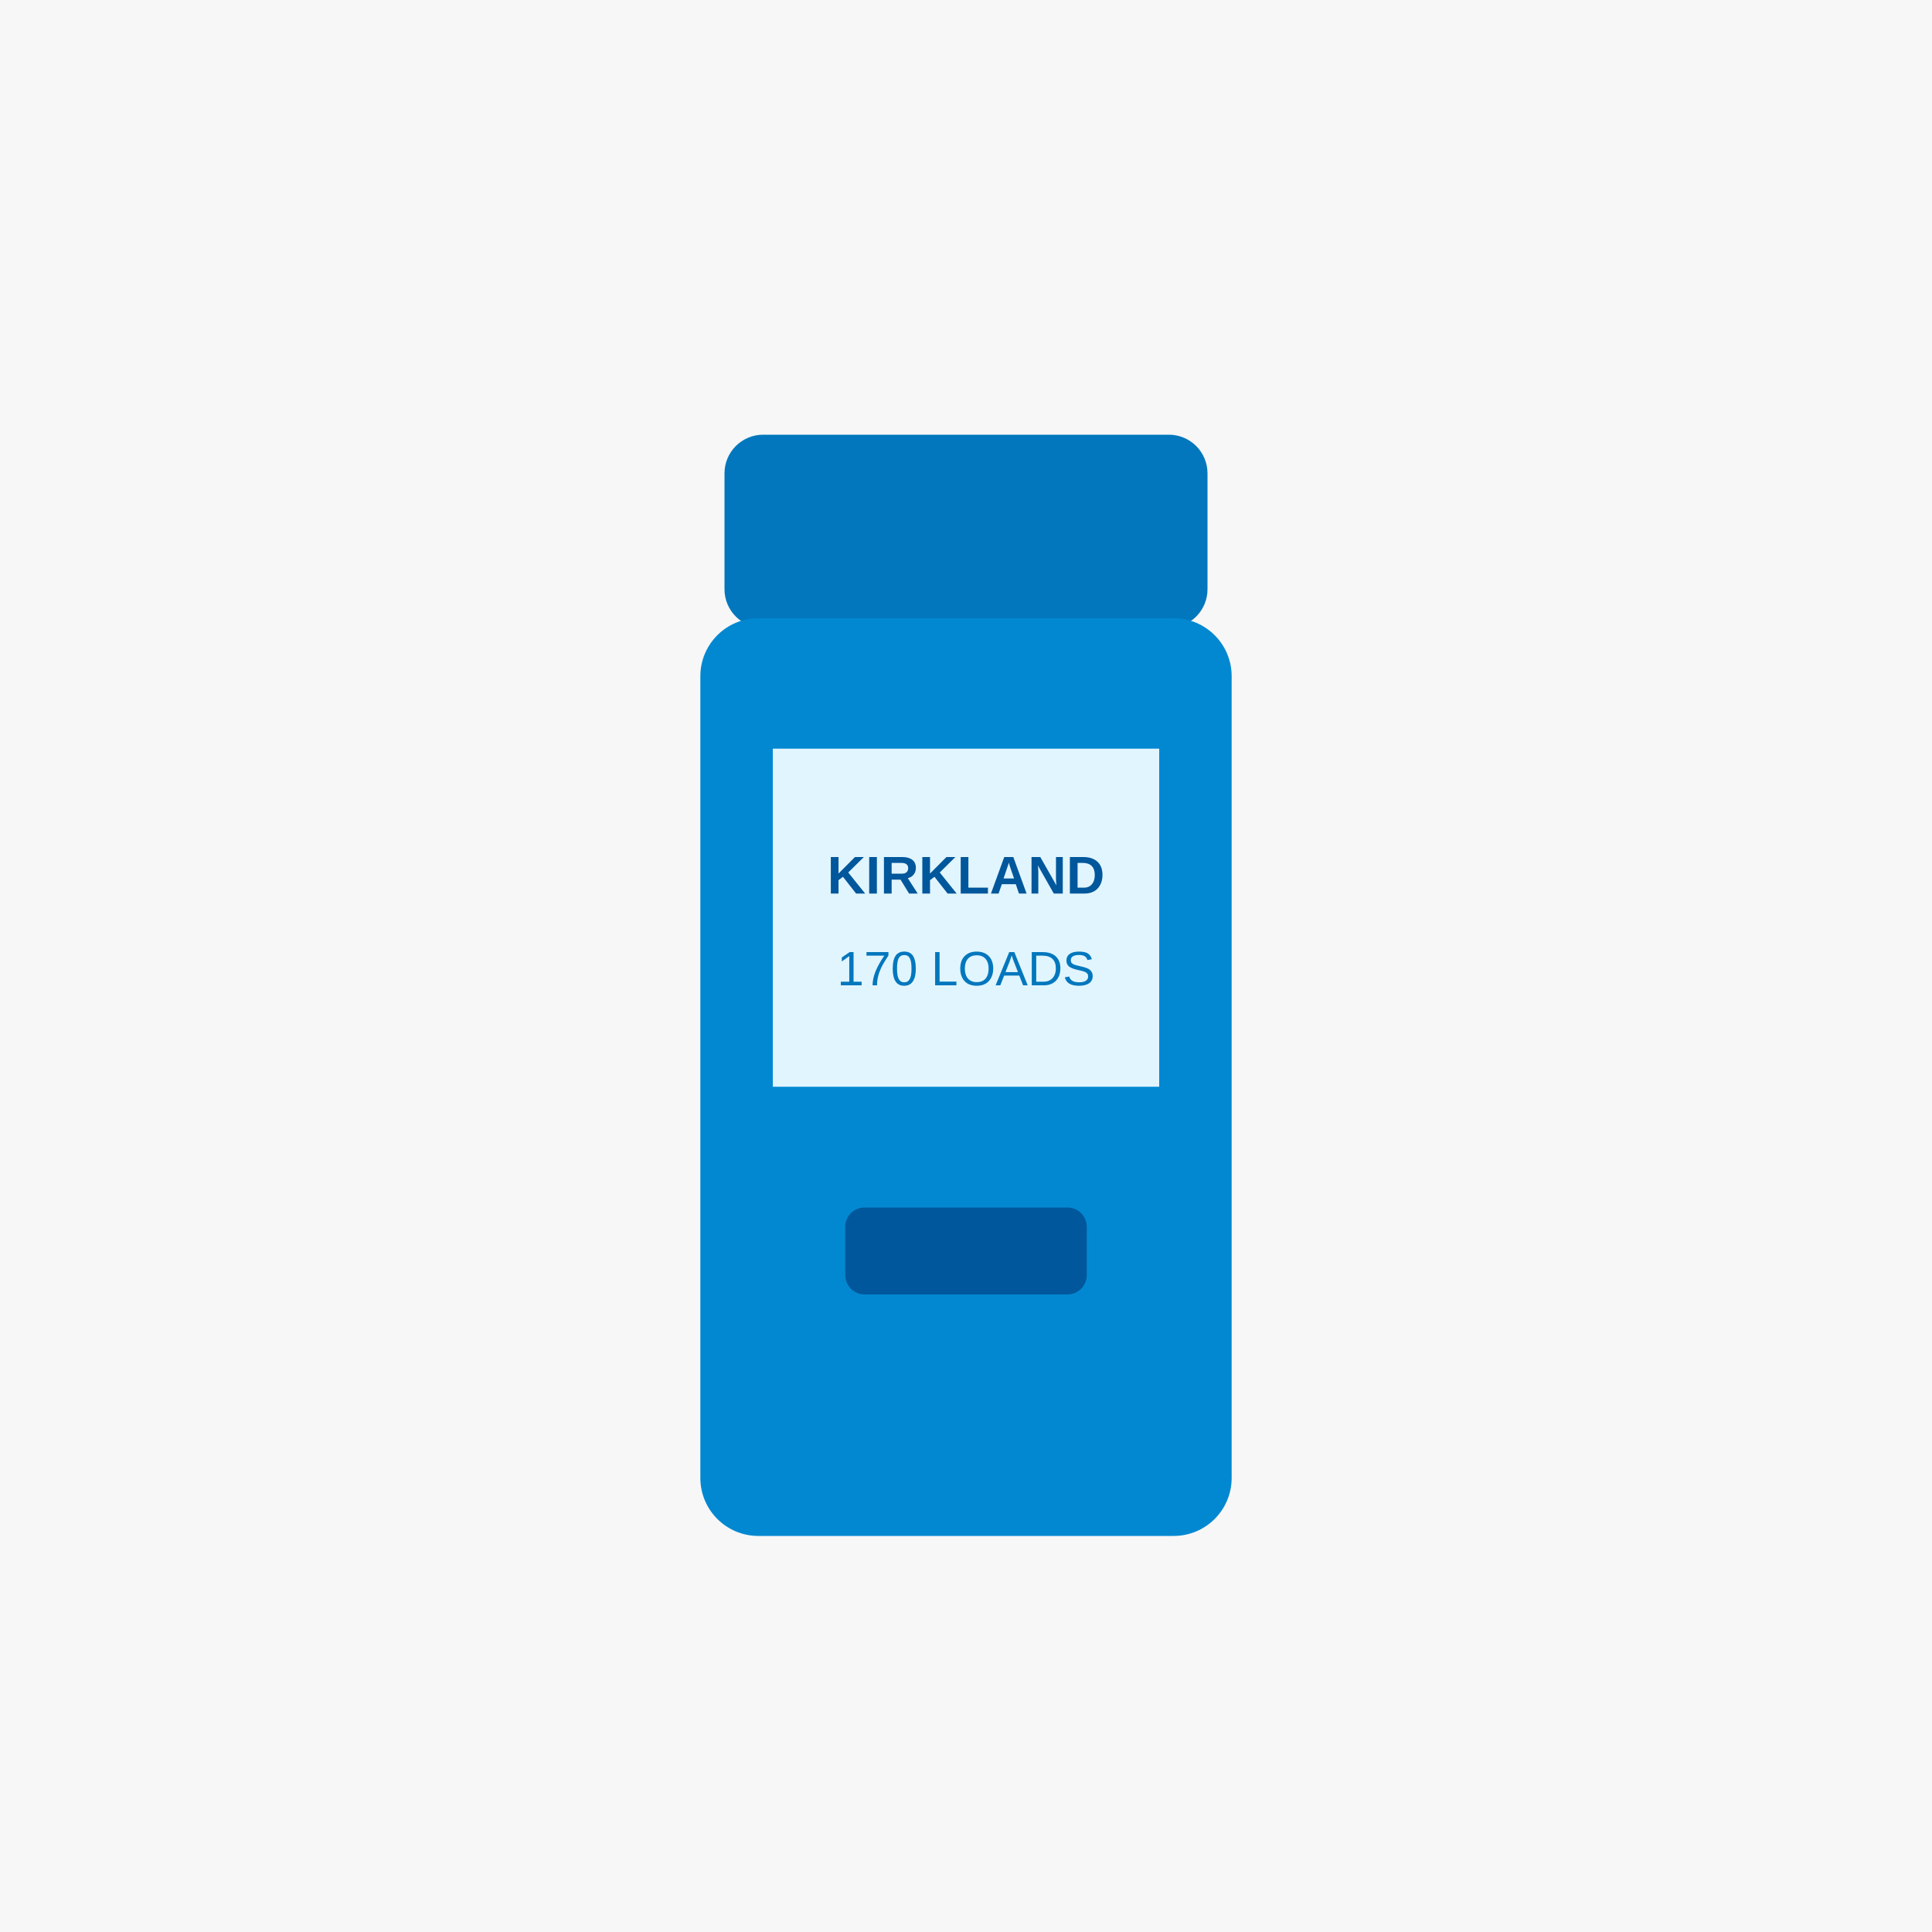
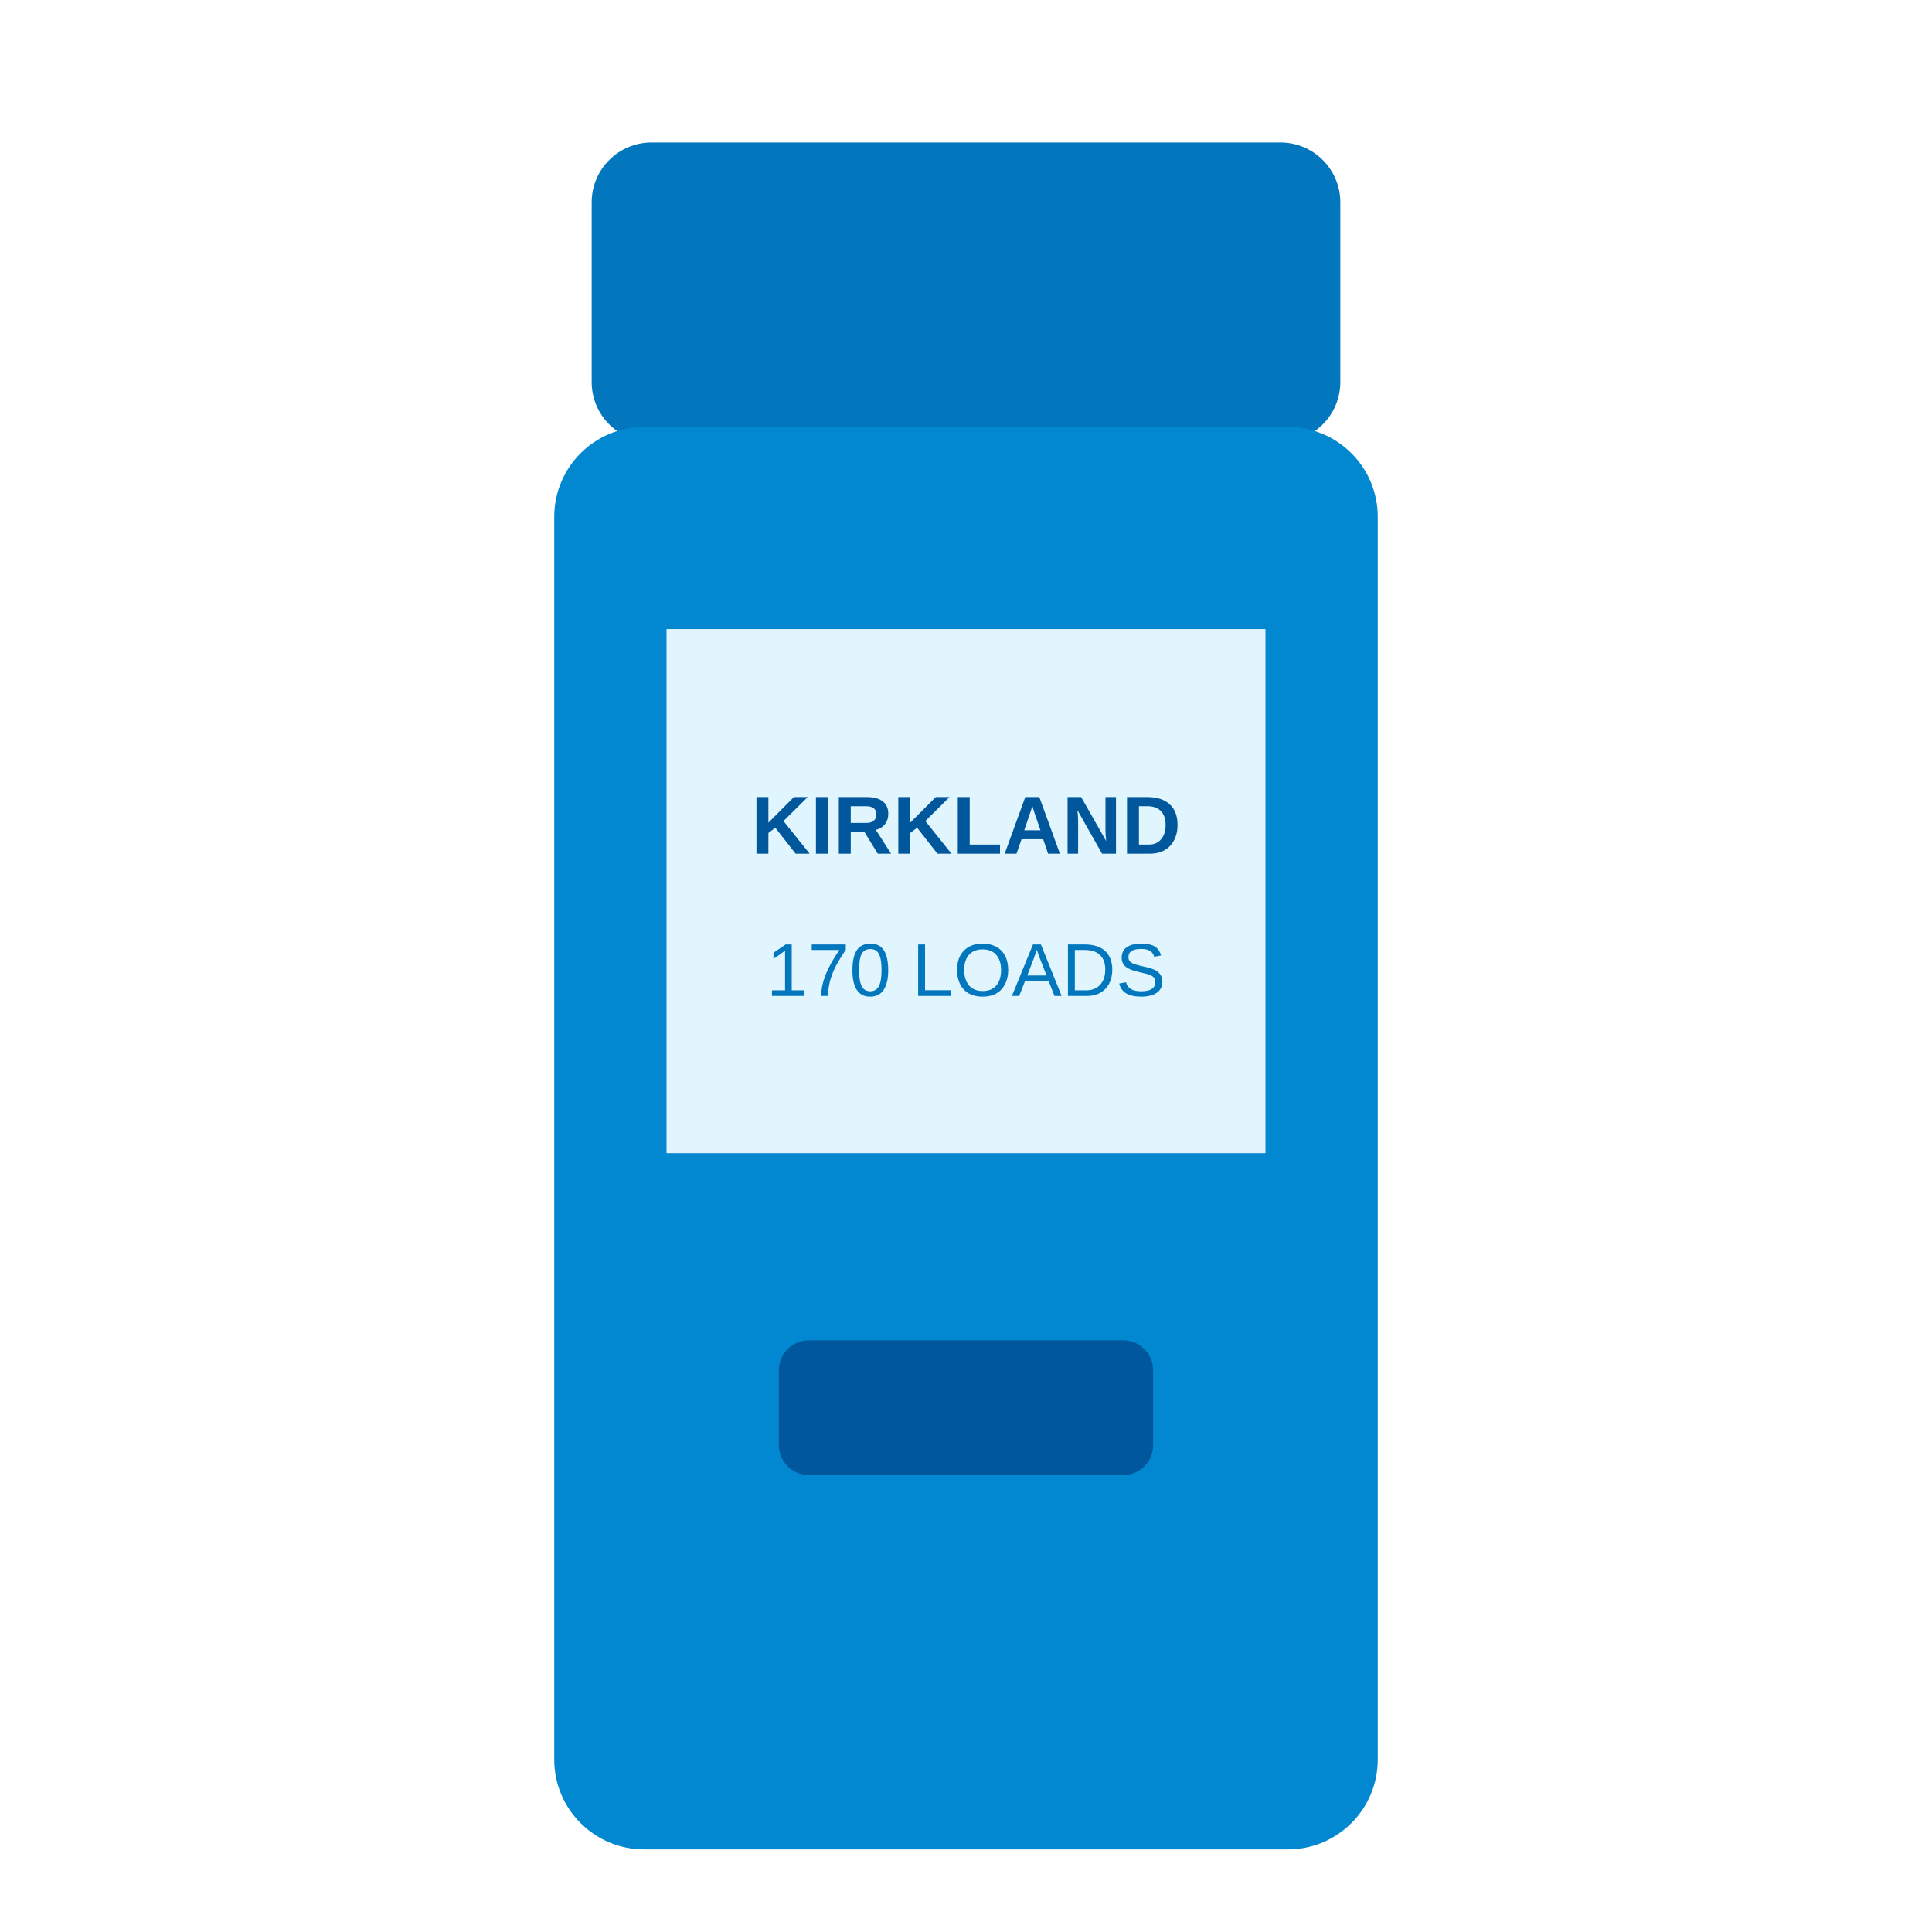
<svg xmlns="http://www.w3.org/2000/svg" viewBox="0 0 400 400" width="400" height="400">
-   <rect width="400" height="400" fill="#f7f7f7" />
-   <rect x="150" y="90" width="100" height="40" rx="8" fill="#0277bd" />
-   <rect x="145" y="128" width="110" height="190" rx="12" fill="#0288d1" />
-   <rect x="160" y="155" width="80" height="70" fill="#e1f5fe" />
-   <text x="200" y="185" text-anchor="middle" fill="#01579b" font-family="Arial" font-size="11" font-weight="700">KIRKLAND</text>
-   <text x="200" y="204" text-anchor="middle" fill="#0277bd" font-family="Arial" font-size="10">170 LOADS</text>
-   <rect x="175" y="250" width="50" height="18" rx="4" fill="#01579b" />
+   <rect width="400" height="400" fill="#ffffff" />
+   <g transform="translate(200 200) scale(1.55) translate(-200 -200)">
+     <rect x="150" y="90" width="100" height="40" rx="8" fill="#0277bd" />
+     <rect x="145" y="128" width="110" height="190" rx="12" fill="#0288d1" />
+     <rect x="160" y="155" width="80" height="70" fill="#e1f5fe" />
+     <text x="200" y="185" text-anchor="middle" fill="#01579b" font-family="Arial" font-size="11" font-weight="700">KIRKLAND</text>
+     <text x="200" y="204" text-anchor="middle" fill="#0277bd" font-family="Arial" font-size="10">170 LOADS</text>
+     <rect x="175" y="250" width="50" height="18" rx="4" fill="#01579b" />
+   </g>
</svg>
